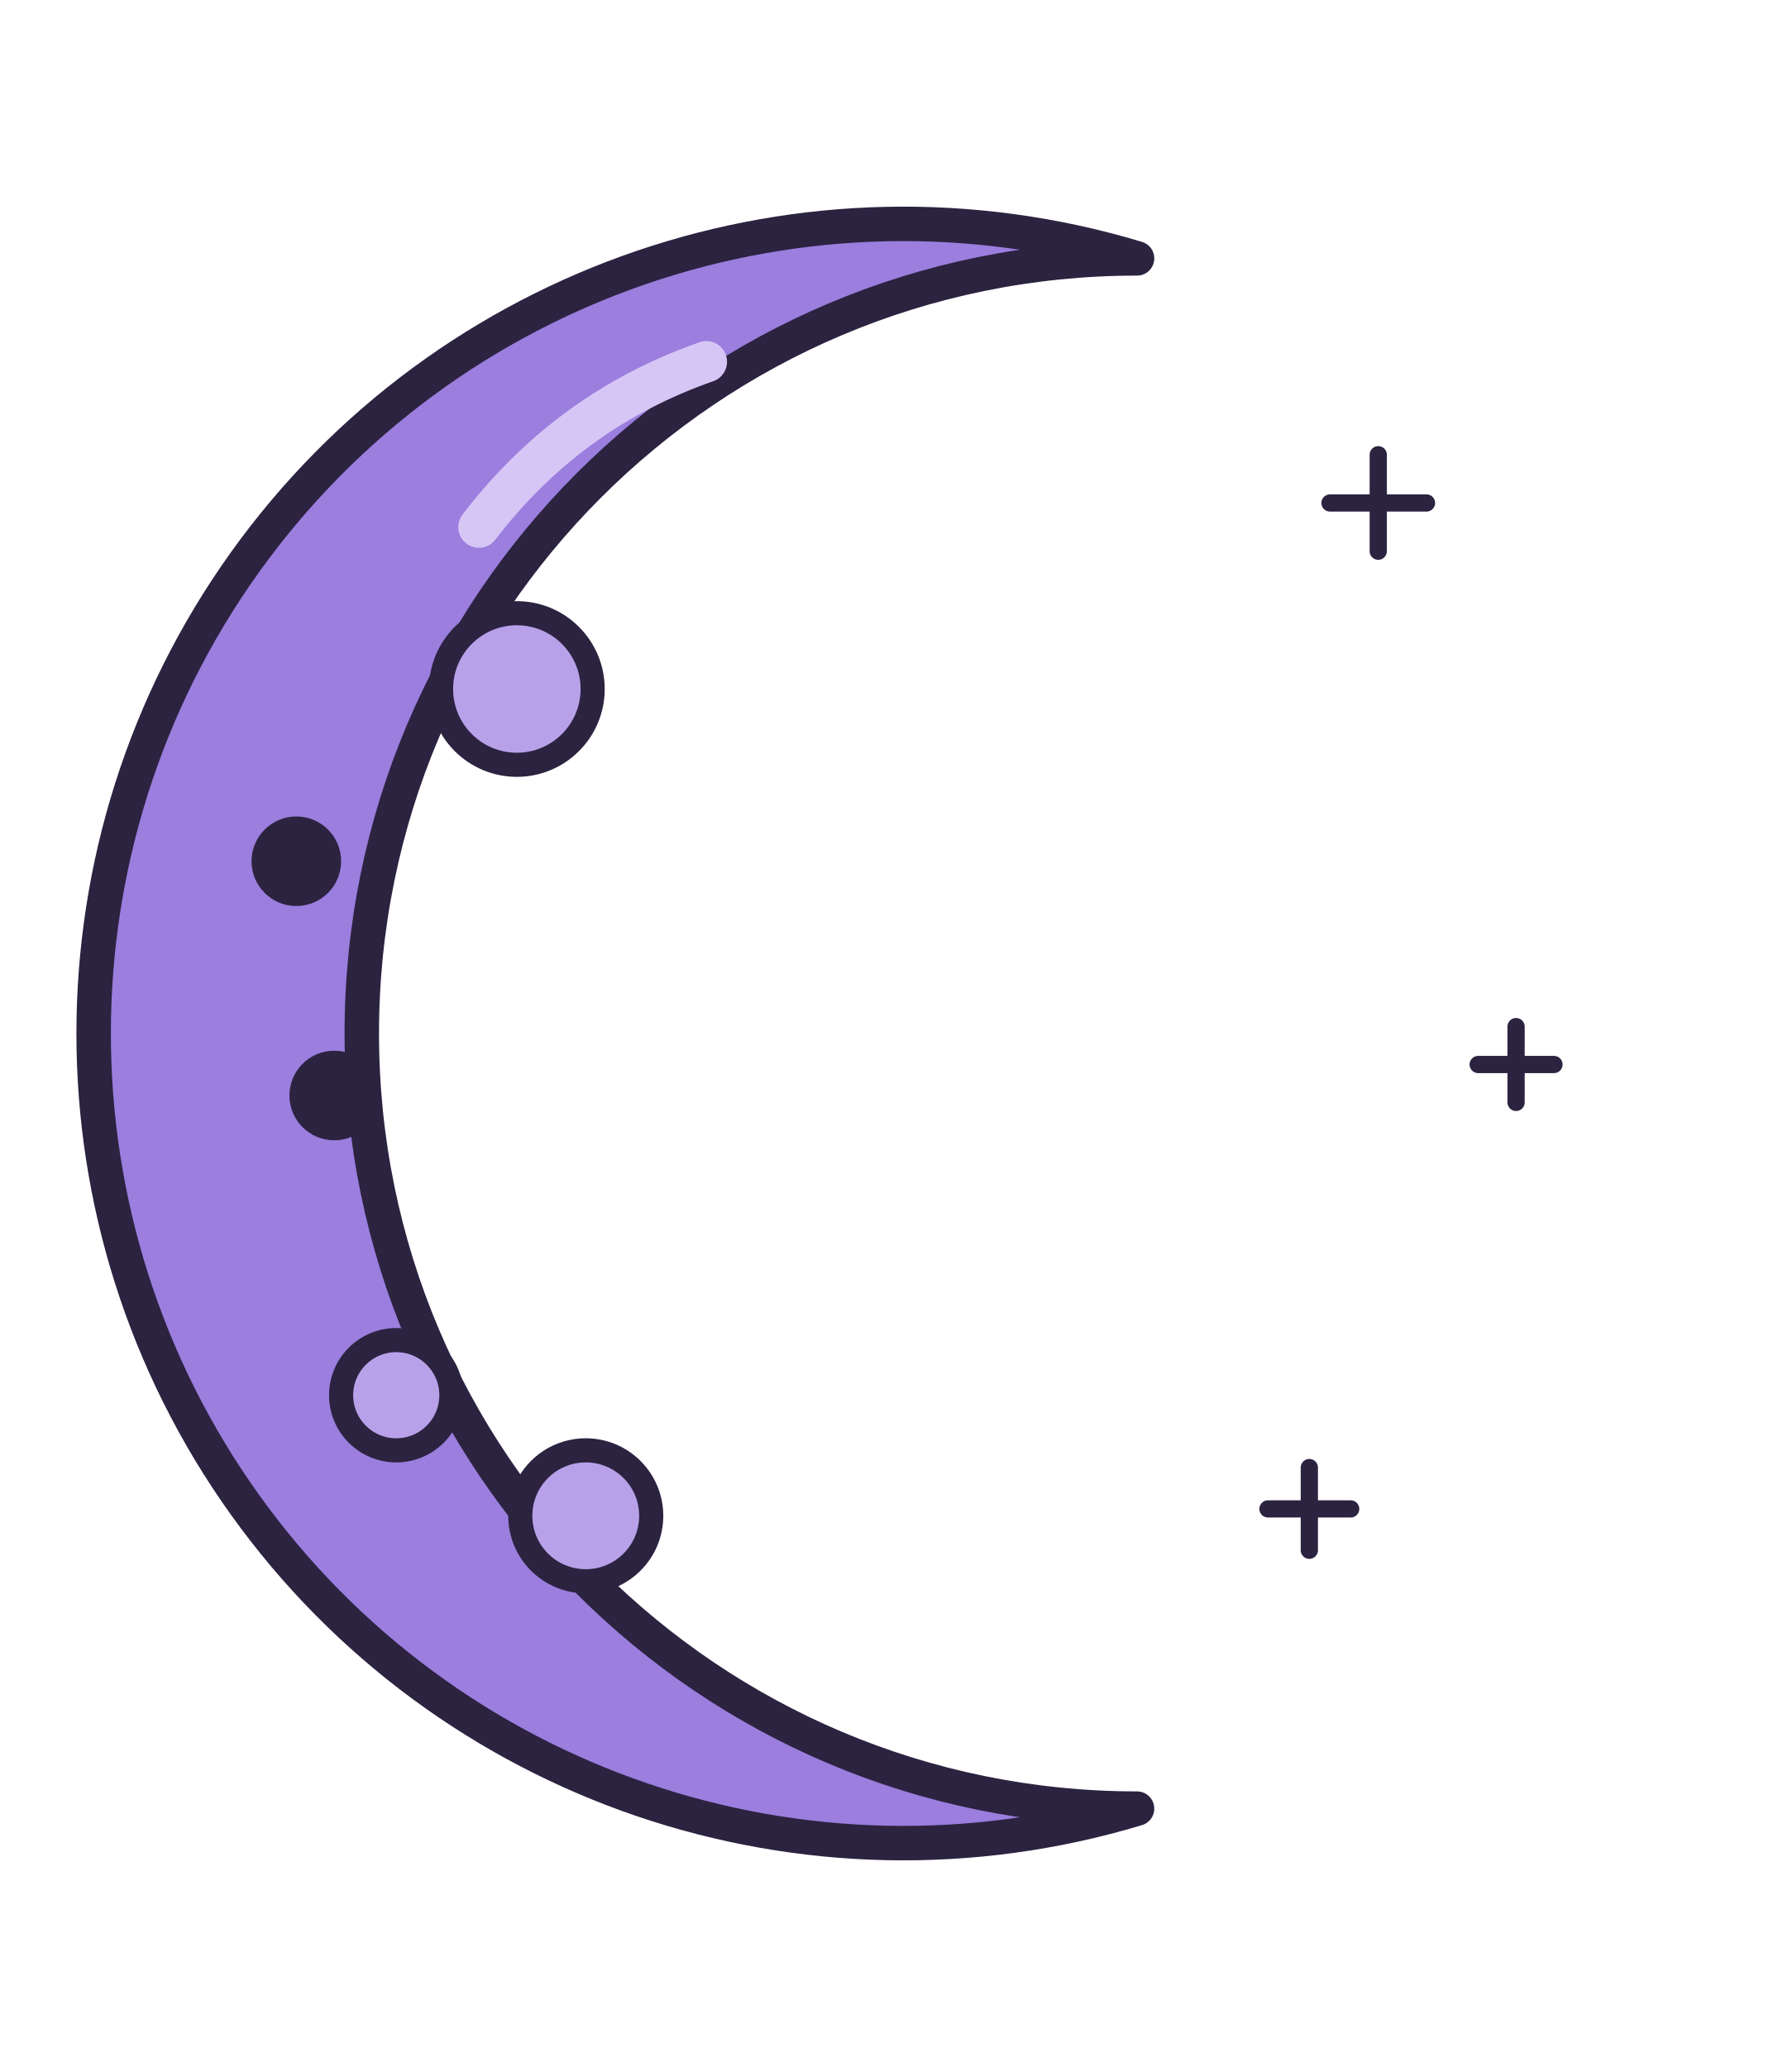
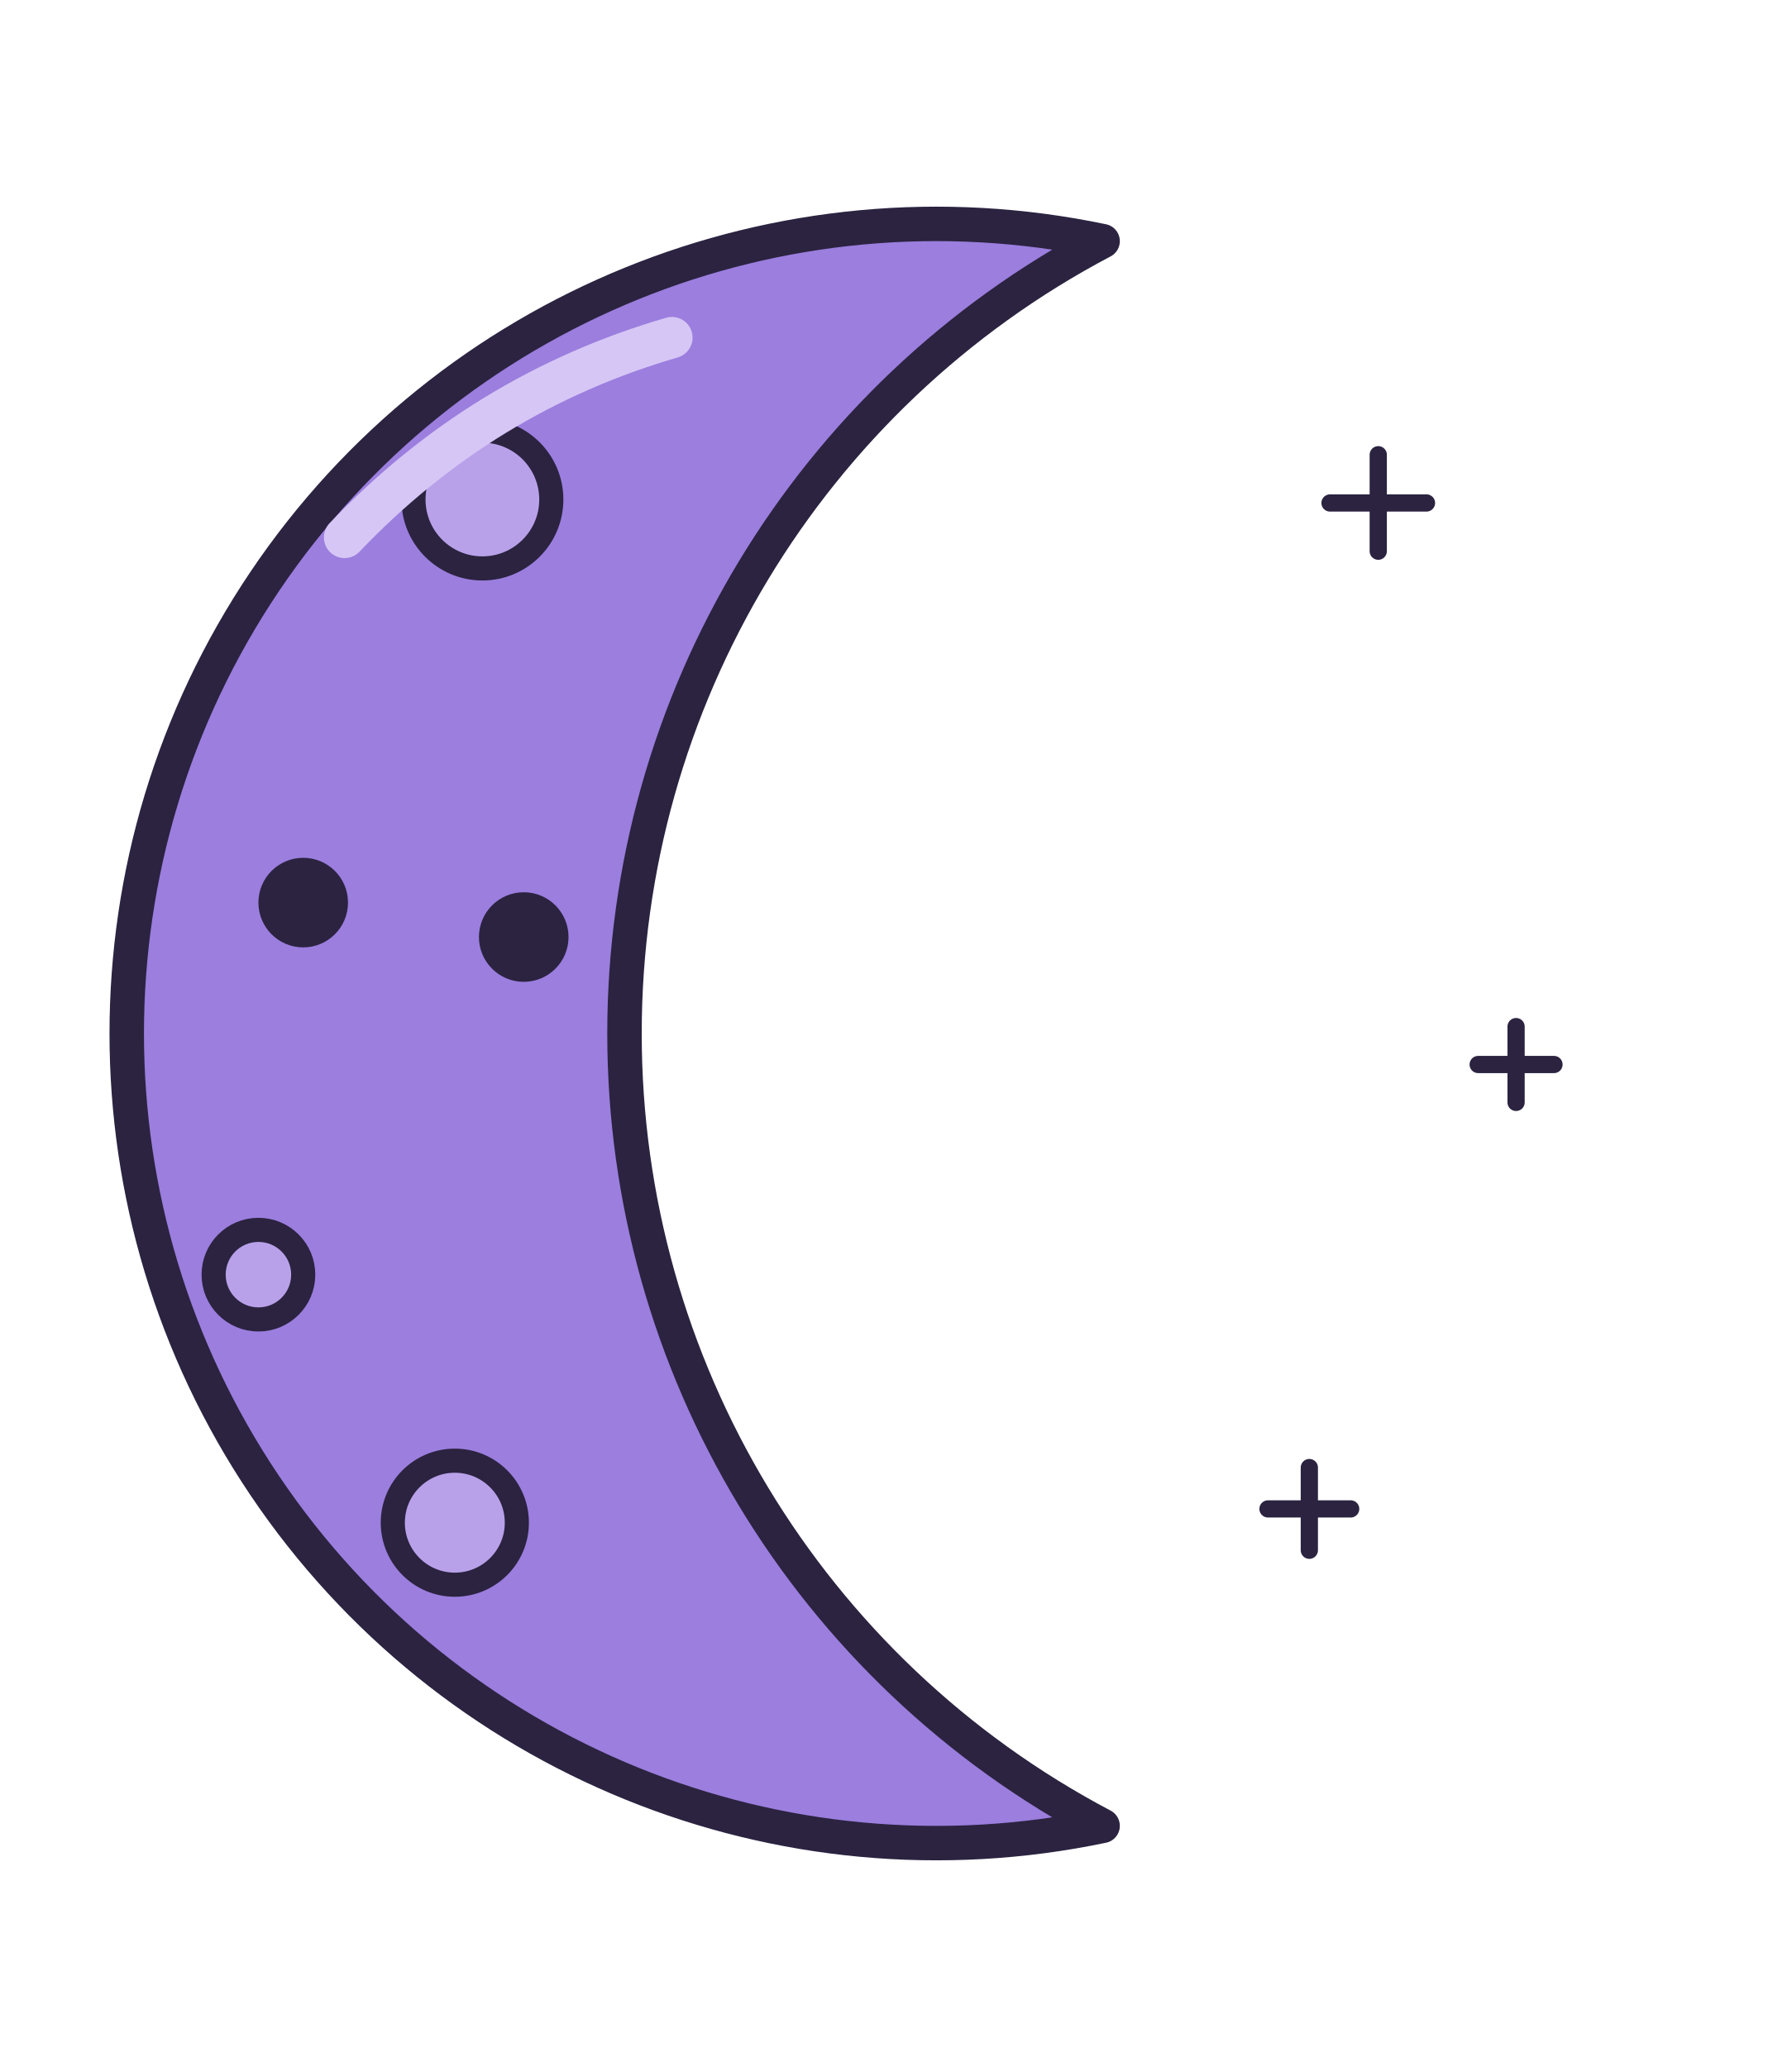
<svg xmlns="http://www.w3.org/2000/svg" viewBox="0 0 520 600" width="520" height="600">
  <defs>
    <style>
      .outline { stroke:#2b2340; stroke-linejoin:round; stroke-linecap:round; }
      .thick { stroke-width:10; }
      .mid { stroke-width:7; }
      .thin { stroke-width:5; }
    </style>
  </defs>
-   <path d="M 330 75 A 235 235 0 1 0 330 525 A 185 185 0 1 1 330 75 Z" fill="#9b7ede" class="outline thick" />
+   <path d="M 320 70 A 235 235 0 1 0 320 530 A 260 260 0 0 1 320 70 Z" fill="#9b7ede" class="outline thick" />
  <g fill="#b9a1ea" class="outline mid">
-     <circle cx="150" cy="200" r="22" />
-     <circle cx="115" cy="405" r="16" />
-     <circle cx="170" cy="440" r="19" />
+     <circle cx="140" cy="145" r="20" />
+     <circle cx="75" cy="370" r="13" />
+     <circle cx="132" cy="442" r="18" />
  </g>
-   <path d="M 205 105 q -40 14 -66 48" fill="none" stroke="#d6c6f5" stroke-width="12" stroke-linecap="round" />
-   <circle cx="86" cy="250" r="13" fill="#2b2340" />
-   <circle cx="97" cy="318" r="13" fill="#2b2340" />
+   <path d="M 195 98 q -55 16 -95 58" fill="none" stroke="#d6c6f5" stroke-width="12" stroke-linecap="round" />
+   <circle cx="88" cy="262" r="13" fill="#2b2340" />
+   <circle cx="152" cy="272" r="13" fill="#2b2340" />
  <g fill="none" class="outline thin">
    <path d="M 400 160 l 0 -28 M 400 146 l -14 0 l 28 0" />
    <path d="M 440 320 l 0 -22 M 440 309 l -11 0 l 22 0" />
    <path d="M 380 450 l 0 -24 M 380 438 l -12 0 l 24 0" />
  </g>
</svg>
